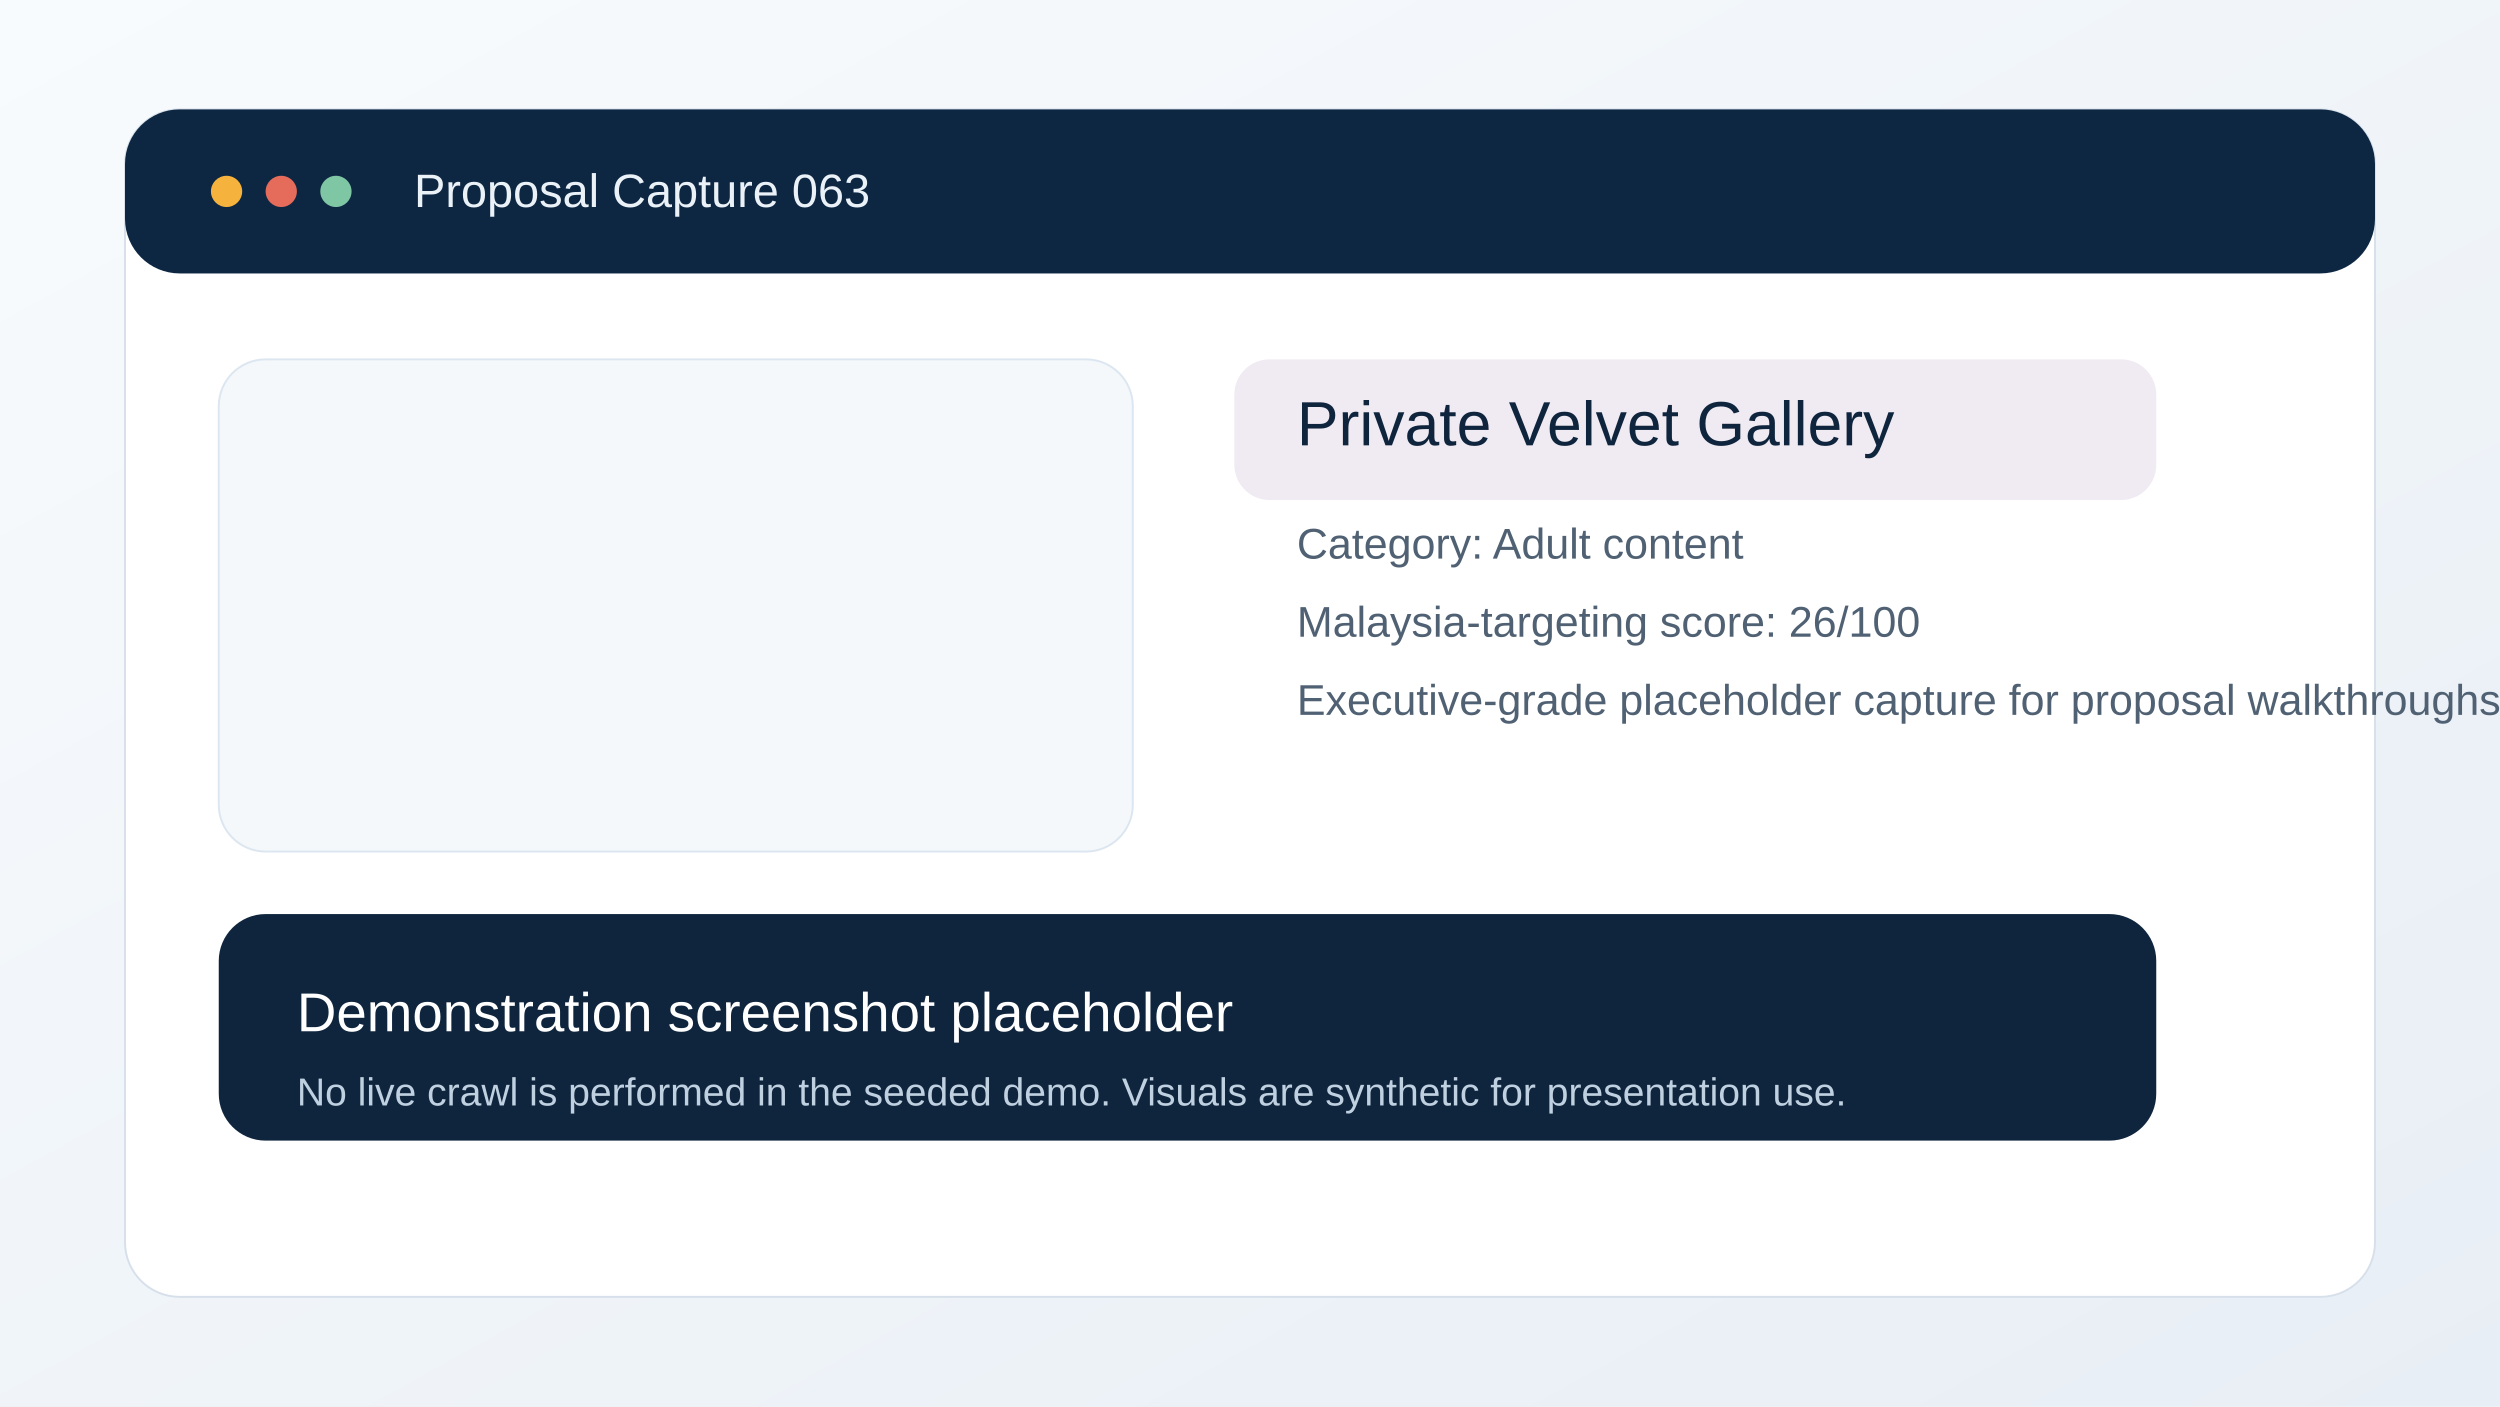
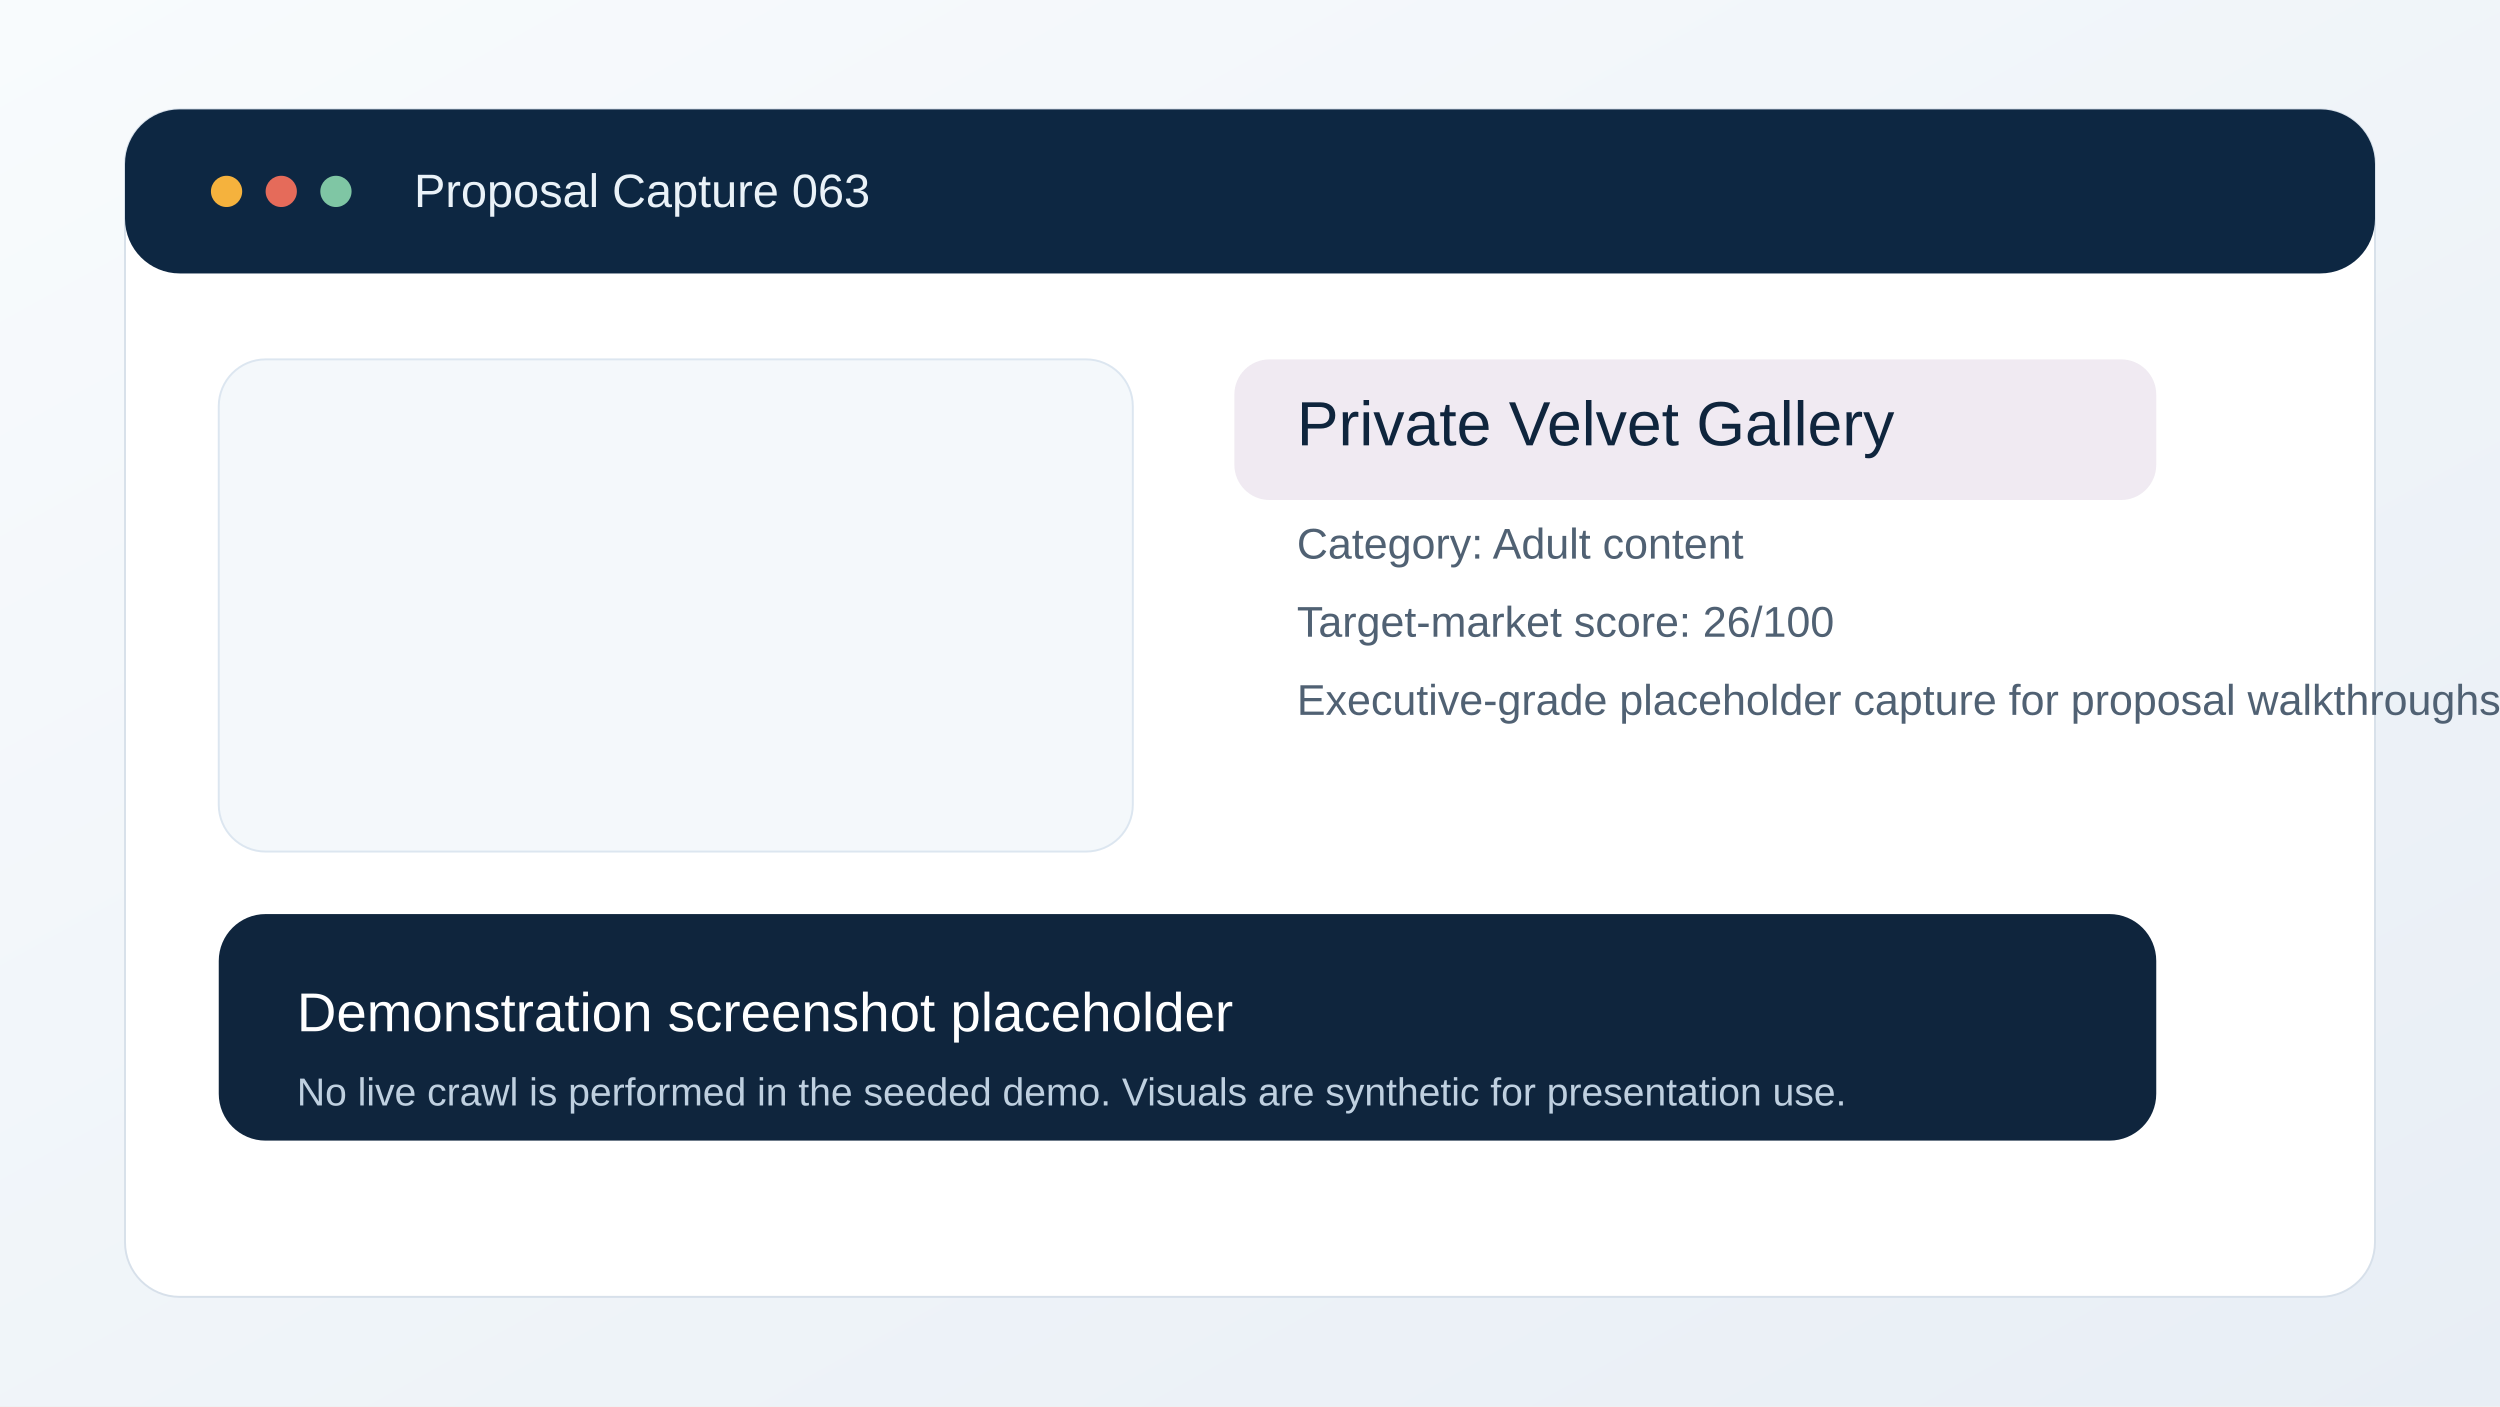
<svg xmlns="http://www.w3.org/2000/svg" width="1280" height="720" viewBox="0 0 1280 720">
  <defs>
    <linearGradient id="bg" x1="0" y1="0" x2="1" y2="1">
      <stop offset="0%" stop-color="#F8FBFD" />
      <stop offset="100%" stop-color="#E8EEF5" />
    </linearGradient>
  </defs>
  <rect width="1280" height="720" fill="url(#bg)" />
  <rect x="64" y="56" width="1152" height="608" rx="28" fill="#FFFFFF" stroke="#D7E0EA" />
  <rect x="64" y="56" width="1152" height="84" rx="28" fill="#0D2742" />
  <circle cx="116" cy="98" r="8" fill="#F5B23D" />
  <circle cx="144" cy="98" r="8" fill="#E56B5A" />
  <circle cx="172" cy="98" r="8" fill="#7FC6A4" />
  <text x="212" y="106" font-family="Arial, sans-serif" font-size="24" fill="#EAF2F8">Proposal Capture 063</text>
  <rect x="112" y="184" width="468" height="252" rx="24" fill="#F4F8FB" stroke="#DCE6F0" />
  <rect x="632" y="184" width="472" height="72" rx="18" fill="#7C4D8D" opacity="0.12" />
  <text x="664" y="228" font-family="Arial, sans-serif" font-size="32" fill="#0F253D">Private Velvet Gallery</text>
  <text x="664" y="286" font-family="Arial, sans-serif" font-size="22" fill="#506173">Category: Adult content</text>
-   <text x="664" y="326" font-family="Arial, sans-serif" font-size="22" fill="#506173">Malaysia-targeting score: 26/100</text>
+   <text x="664" y="326" font-family="Arial, sans-serif" font-size="22" fill="#506173">Target-market score: 26/100</text>
  <text x="664" y="366" font-family="Arial, sans-serif" font-size="22" fill="#506173">Executive-grade placeholder capture for proposal walkthroughs</text>
  <rect x="112" y="468" width="992" height="116" rx="24" fill="#0F253D" />
  <text x="152" y="528" font-family="Arial, sans-serif" font-size="28" fill="#FFFFFF">Demonstration screenshot placeholder</text>
  <text x="152" y="566" font-family="Arial, sans-serif" font-size="20" fill="#BFD0E0">No live crawl is performed in the seeded demo. Visuals are synthetic for presentation use.</text>
</svg>
